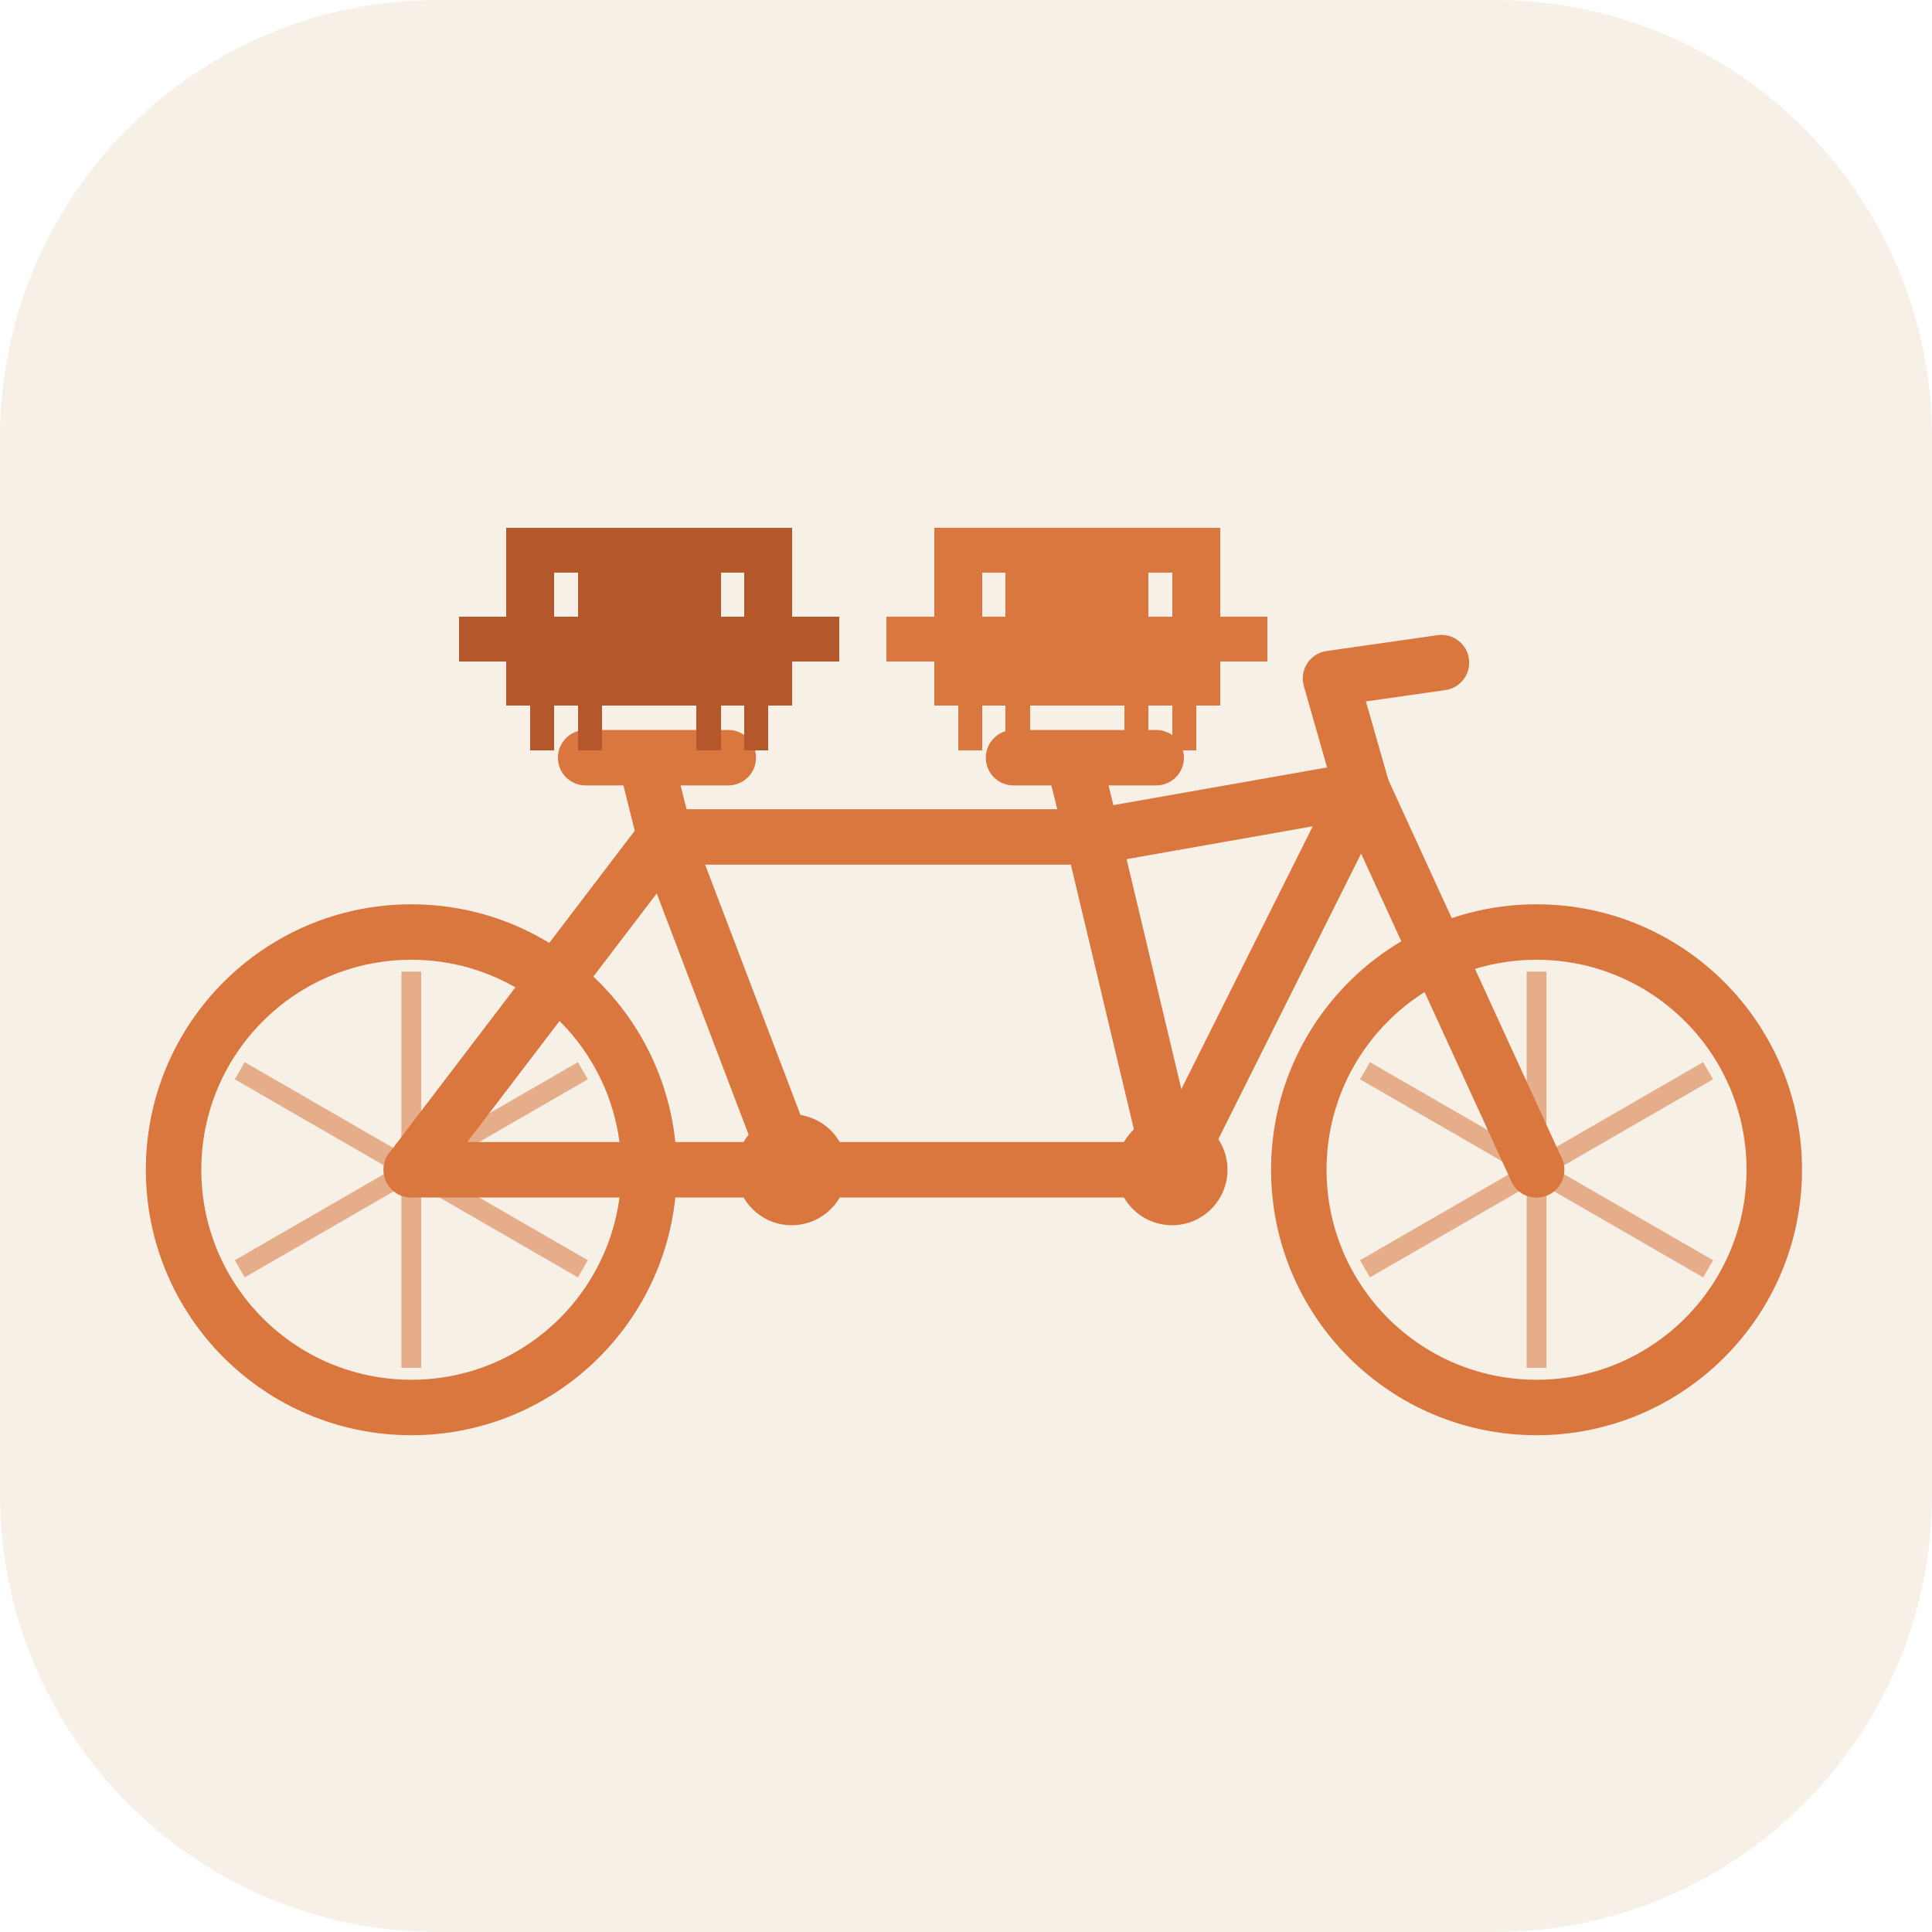
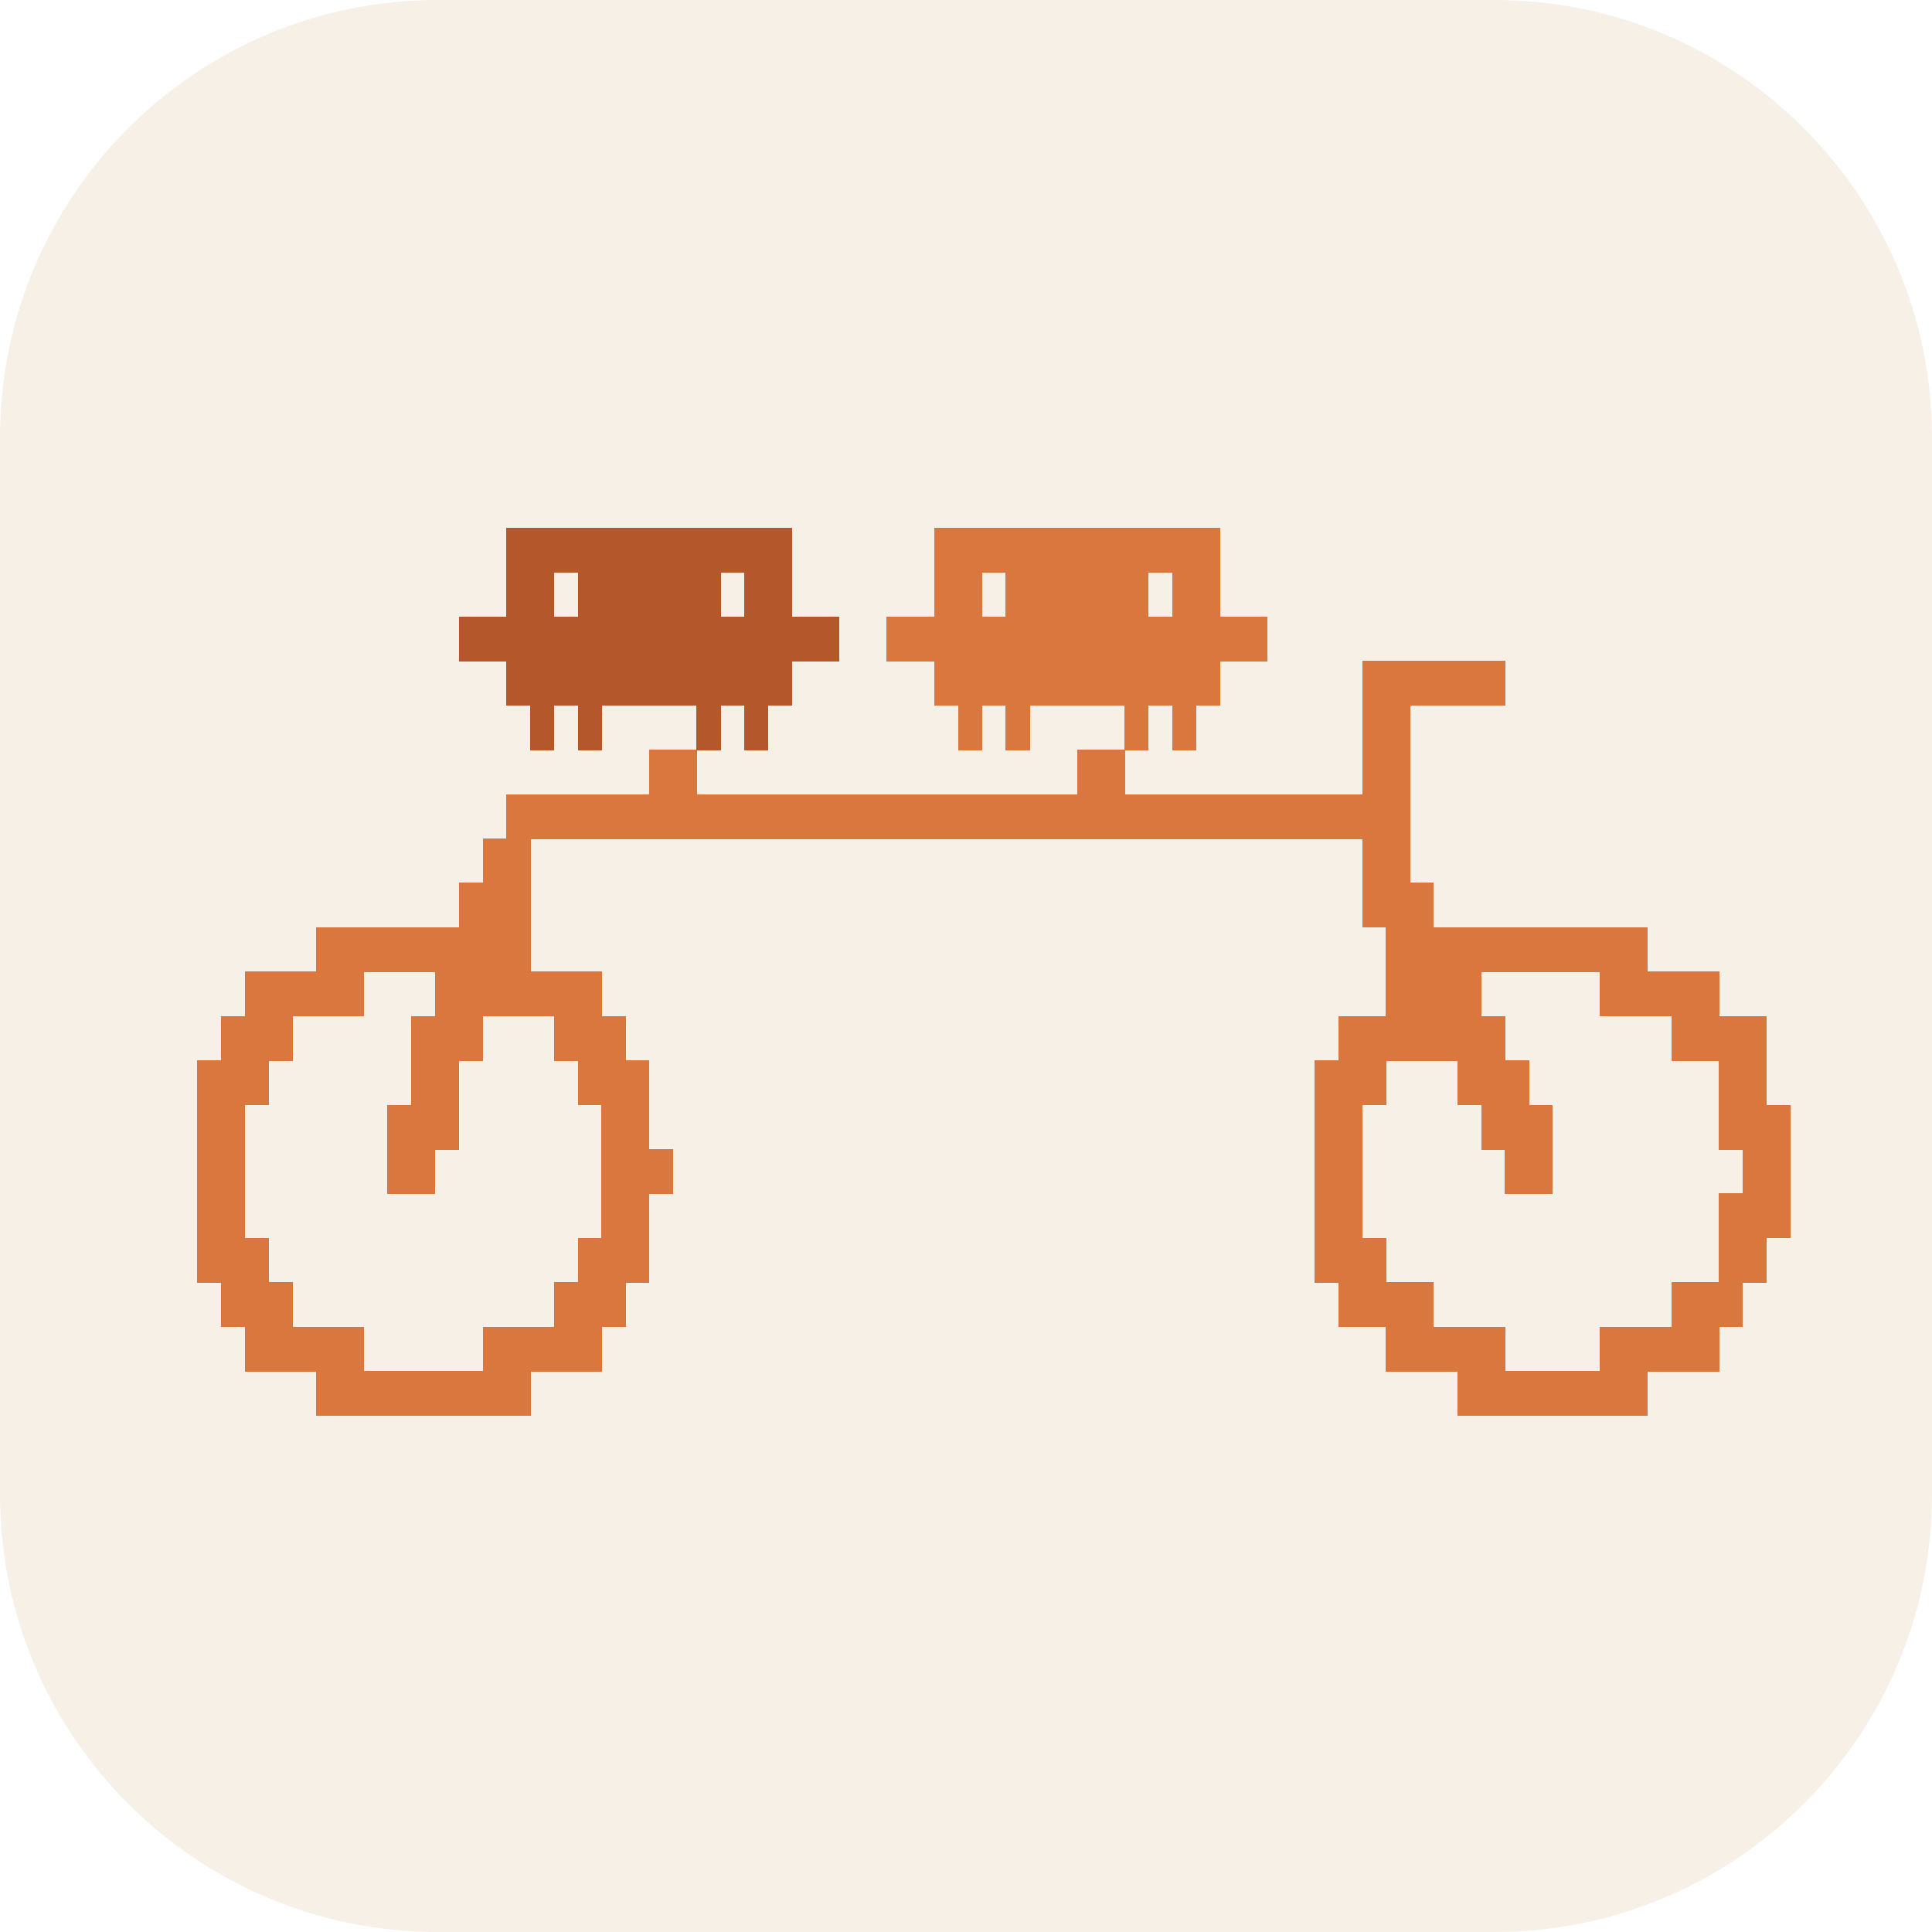
<svg xmlns="http://www.w3.org/2000/svg" viewBox="0 0 256 256">
  <rect width="256" height="256" rx="58" fill="#F6F0E6" />
  <g transform="translate(2 50) scale(1.05)">
-     <g stroke="#D9773F" stroke-width="2.5" opacity=".55">
-       <line x1="50" y1="75" x2="50" y2="125" transform="rotate(0 50 100)" />
-       <line x1="50" y1="75" x2="50" y2="125" transform="rotate(60 50 100)" />
-       <line x1="50" y1="75" x2="50" y2="125" transform="rotate(120 50 100)" />
+     <g fill="#D9773F" shape-rendering="crispEdges">
+       <rect x="23.0" y="86.2" width="3.05" height="5.65" />
+       <rect x="23.0" y="91.8" width="3.05" height="5.65" />
+       <rect x="23.0" y="97.4" width="3.05" height="5.65" />
+       <rect x="23.0" y="103.0" width="3.05" height="5.65" />
+       <rect x="23.0" y="108.6" width="3.05" height="5.65" />
+       <rect x="26.0" y="80.6" width="3.05" height="5.65" />
+       <rect x="26.0" y="86.2" width="3.05" height="5.65" />
+       <rect x="26.0" y="91.8" width="3.05" height="5.65" />
+       <rect x="26.0" y="97.4" width="3.05" height="5.65" />
+       <rect x="26.0" y="103.0" width="3.05" height="5.65" />
+       <rect x="26.0" y="108.6" width="3.05" height="5.65" />
+       <rect x="26.0" y="114.2" width="3.05" height="5.65" />
+       <rect x="29.0" y="75.0" width="3.05" height="5.65" />
+       <rect x="29.0" y="80.6" width="3.05" height="5.65" />
+       <rect x="29.0" y="86.2" width="3.05" height="5.65" />
+       <rect x="29.0" y="108.6" width="3.05" height="5.65" />
+       <rect x="29.0" y="114.2" width="3.05" height="5.65" />
+       <rect x="29.0" y="119.8" width="3.05" height="5.65" />
+       <rect x="32.0" y="75.0" width="3.05" height="5.65" />
+       <rect x="32.0" y="80.6" width="3.05" height="5.65" />
+       <rect x="32.0" y="114.2" width="3.05" height="5.65" />
+       <rect x="32.0" y="119.8" width="3.05" height="5.65" />
+       <rect x="35.0" y="75.0" width="3.05" height="5.65" />
+       <rect x="35.0" y="119.8" width="3.05" height="5.65" />
+       <rect x="38.0" y="69.4" width="3.05" height="5.65" />
+       <rect x="38.0" y="75.0" width="3.05" height="5.65" />
+       <rect x="38.0" y="119.8" width="3.05" height="5.65" />
+       <rect x="38.0" y="125.4" width="3.05" height="5.65" />
+       <rect x="41.0" y="69.4" width="3.05" height="5.65" />
+       <rect x="41.0" y="75.0" width="3.05" height="5.65" />
+       <rect x="41.0" y="119.8" width="3.05" height="5.65" />
+       <rect x="41.0" y="125.4" width="3.05" height="5.65" />
+       <rect x="44.0" y="69.4" width="3.05" height="5.65" />
+       <rect x="44.0" y="125.4" width="3.05" height="5.65" />
+       <rect x="47.0" y="69.4" width="3.05" height="5.65" />
+       <rect x="47.0" y="91.8" width="3.05" height="5.65" />
+       <rect x="47.0" y="97.4" width="3.05" height="5.65" />
+       <rect x="47.0" y="125.4" width="3.05" height="5.65" />
+       <rect x="50.0" y="69.4" width="3.05" height="5.65" />
+       <rect x="50.0" y="80.6" width="3.05" height="5.65" />
+       <rect x="50.0" y="86.2" width="3.05" height="5.65" />
+       <rect x="50.0" y="91.8" width="3.05" height="5.65" />
+       <rect x="50.0" y="97.4" width="3.05" height="5.65" />
+       <rect x="50.0" y="125.4" width="3.05" height="5.65" />
+       <rect x="53.0" y="69.4" width="3.05" height="5.65" />
+       <rect x="53.0" y="75.0" width="3.05" height="5.65" />
+       <rect x="53.0" y="80.6" width="3.05" height="5.65" />
+       <rect x="53.0" y="86.2" width="3.05" height="5.65" />
+       <rect x="53.0" y="91.8" width="3.05" height="5.65" />
+       <rect x="53.0" y="125.4" width="3.05" height="5.65" />
+       <rect x="56.0" y="63.8" width="3.05" height="5.65" />
+       <rect x="56.0" y="69.4" width="3.05" height="5.65" />
+       <rect x="56.0" y="75.0" width="3.05" height="5.65" />
+       <rect x="56.0" y="80.6" width="3.05" height="5.65" />
+       <rect x="56.0" y="125.4" width="3.05" height="5.65" />
+       <rect x="59.0" y="58.2" width="3.05" height="5.65" />
+       <rect x="59.0" y="63.8" width="3.05" height="5.65" />
+       <rect x="59.0" y="69.4" width="3.05" height="5.65" />
+       <rect x="59.0" y="75.0" width="3.05" height="5.65" />
+       <rect x="59.0" y="119.8" width="3.05" height="5.65" />
+       <rect x="59.0" y="125.4" width="3.05" height="5.65" />
+       <rect x="62.0" y="52.6" width="3.05" height="5.65" />
+       <rect x="62.0" y="58.2" width="3.05" height="5.65" />
+       <rect x="62.0" y="63.8" width="3.05" height="5.65" />
+       <rect x="62.0" y="69.4" width="3.05" height="5.65" />
+       <rect x="62.0" y="75.0" width="3.05" height="5.65" />
+       <rect x="62.0" y="119.8" width="3.05" height="5.65" />
+       <rect x="62.0" y="125.4" width="3.05" height="5.65" />
+       <rect x="65.0" y="52.6" width="3.05" height="5.65" />
+       <rect x="65.0" y="75.0" width="3.05" height="5.65" />
+       <rect x="65.0" y="119.8" width="3.05" height="5.65" />
+       <rect x="68.0" y="52.6" width="3.05" height="5.65" />
+       <rect x="68.0" y="75.0" width="3.05" height="5.65" />
+       <rect x="68.0" y="80.6" width="3.05" height="5.65" />
+       <rect x="68.0" y="114.2" width="3.05" height="5.65" />
+       <rect x="68.0" y="119.8" width="3.05" height="5.65" />
+       <rect x="71.0" y="52.6" width="3.05" height="5.65" />
+       <rect x="71.0" y="75.0" width="3.05" height="5.65" />
+       <rect x="71.0" y="80.6" width="3.05" height="5.65" />
+       <rect x="71.0" y="86.2" width="3.05" height="5.65" />
+       <rect x="71.0" y="108.6" width="3.05" height="5.65" />
+       <rect x="71.0" y="114.2" width="3.05" height="5.65" />
+       <rect x="71.0" y="119.8" width="3.05" height="5.65" />
+       <rect x="74.0" y="52.6" width="3.05" height="5.65" />
+       <rect x="74.0" y="80.6" width="3.05" height="5.65" />
+       <rect x="74.0" y="86.2" width="3.05" height="5.65" />
+       <rect x="74.0" y="91.8" width="3.05" height="5.65" />
+       <rect x="74.0" y="97.4" width="3.05" height="5.65" />
+       <rect x="74.0" y="103.0" width="3.05" height="5.65" />
+       <rect x="74.0" y="108.6" width="3.05" height="5.65" />
+       <rect x="74.0" y="114.2" width="3.05" height="5.65" />
+       <rect x="77.0" y="52.6" width="3.05" height="5.65" />
+       <rect x="77.0" y="86.2" width="3.05" height="5.65" />
+       <rect x="77.0" y="91.8" width="3.05" height="5.65" />
+       <rect x="77.0" y="97.4" width="3.05" height="5.65" />
+       <rect x="77.0" y="103.0" width="3.05" height="5.65" />
+       <rect x="77.0" y="108.6" width="3.05" height="5.65" />
+       <rect x="80.0" y="47.0" width="3.05" height="5.65" />
+       <rect x="80.0" y="52.6" width="3.05" height="5.65" />
+       <rect x="80.0" y="97.4" width="3.05" height="5.65" />
+       <rect x="83.0" y="47.0" width="3.05" height="5.65" />
+       <rect x="83.0" y="52.6" width="3.05" height="5.65" />
+       <rect x="86.0" y="52.6" width="3.05" height="5.65" />
+       <rect x="89.0" y="52.6" width="3.05" height="5.65" />
+       <rect x="92.0" y="52.6" width="3.05" height="5.65" />
+       <rect x="95.0" y="52.6" width="3.05" height="5.65" />
+       <rect x="98.0" y="52.6" width="3.05" height="5.65" />
+       <rect x="101.0" y="52.6" width="3.05" height="5.65" />
+       <rect x="104.0" y="52.6" width="3.05" height="5.65" />
+       <rect x="107.0" y="52.6" width="3.05" height="5.65" />
+       <rect x="110.0" y="52.6" width="3.05" height="5.65" />
+       <rect x="113.0" y="52.6" width="3.05" height="5.65" />
+       <rect x="116.0" y="52.6" width="3.05" height="5.65" />
+       <rect x="119.0" y="52.6" width="3.05" height="5.65" />
+       <rect x="122.0" y="52.6" width="3.05" height="5.65" />
+       <rect x="125.0" y="52.6" width="3.05" height="5.65" />
+       <rect x="128.0" y="52.6" width="3.05" height="5.65" />
+       <rect x="131.0" y="52.6" width="3.05" height="5.65" />
+       <rect x="134.0" y="47.0" width="3.05" height="5.65" />
+       <rect x="134.0" y="52.6" width="3.05" height="5.65" />
+       <rect x="137.0" y="47.0" width="3.05" height="5.65" />
+       <rect x="137.0" y="52.6" width="3.05" height="5.65" />
+       <rect x="140.0" y="52.6" width="3.05" height="5.65" />
+       <rect x="143.0" y="52.6" width="3.05" height="5.65" />
+       <rect x="146.0" y="52.6" width="3.05" height="5.65" />
+       <rect x="149.0" y="52.6" width="3.05" height="5.65" />
+       <rect x="152.0" y="52.6" width="3.05" height="5.65" />
+       <rect x="155.0" y="52.6" width="3.05" height="5.65" />
+       <rect x="158.0" y="52.6" width="3.05" height="5.65" />
+       <rect x="161.0" y="52.6" width="3.05" height="5.65" />
+       <rect x="164.0" y="52.6" width="3.05" height="5.65" />
+       <rect x="164.0" y="86.2" width="3.05" height="5.65" />
+       <rect x="164.0" y="91.8" width="3.05" height="5.65" />
+       <rect x="164.0" y="97.4" width="3.05" height="5.65" />
+       <rect x="164.0" y="103.0" width="3.05" height="5.65" />
+       <rect x="164.0" y="108.6" width="3.05" height="5.65" />
+       <rect x="167.0" y="52.6" width="3.05" height="5.65" />
+       <rect x="167.0" y="80.6" width="3.05" height="5.65" />
+       <rect x="167.0" y="86.2" width="3.05" height="5.65" />
+       <rect x="167.0" y="91.8" width="3.05" height="5.65" />
+       <rect x="167.0" y="97.4" width="3.05" height="5.65" />
+       <rect x="167.0" y="103.0" width="3.05" height="5.65" />
+       <rect x="167.0" y="108.6" width="3.05" height="5.65" />
+       <rect x="167.0" y="114.2" width="3.05" height="5.65" />
+       <rect x="170.0" y="35.8" width="3.05" height="5.65" />
+       <rect x="170.0" y="41.4" width="3.05" height="5.65" />
+       <rect x="170.0" y="47.0" width="3.05" height="5.65" />
+       <rect x="170.0" y="52.6" width="3.05" height="5.65" />
+       <rect x="170.0" y="58.2" width="3.05" height="5.65" />
+       <rect x="170.0" y="63.8" width="3.05" height="5.65" />
+       <rect x="170.0" y="80.6" width="3.05" height="5.65" />
+       <rect x="170.0" y="86.2" width="3.05" height="5.65" />
+       <rect x="170.0" y="108.6" width="3.05" height="5.65" />
+       <rect x="170.0" y="114.2" width="3.05" height="5.65" />
+       <rect x="173.0" y="35.8" width="3.05" height="5.65" />
+       <rect x="173.0" y="41.4" width="3.05" height="5.65" />
+       <rect x="173.0" y="47.0" width="3.05" height="5.65" />
+       <rect x="173.0" y="52.6" width="3.05" height="5.65" />
+       <rect x="173.0" y="58.2" width="3.05" height="5.65" />
+       <rect x="173.0" y="63.8" width="3.05" height="5.65" />
+       <rect x="173.0" y="69.4" width="3.05" height="5.65" />
+       <rect x="173.0" y="75.0" width="3.05" height="5.65" />
+       <rect x="173.0" y="80.6" width="3.05" height="5.65" />
+       <rect x="173.0" y="114.2" width="3.05" height="5.65" />
+       <rect x="173.0" y="119.8" width="3.05" height="5.65" />
+       <rect x="176.0" y="35.8" width="3.05" height="5.65" />
+       <rect x="176.0" y="63.8" width="3.05" height="5.65" />
+       <rect x="176.0" y="69.4" width="3.05" height="5.65" />
+       <rect x="176.0" y="75.0" width="3.05" height="5.65" />
+       <rect x="176.0" y="80.6" width="3.05" height="5.65" />
+       <rect x="176.0" y="114.2" width="3.05" height="5.65" />
+       <rect x="176.0" y="119.8" width="3.05" height="5.65" />
+       <rect x="179.0" y="35.8" width="3.05" height="5.65" />
+       <rect x="179.0" y="69.4" width="3.05" height="5.65" />
+       <rect x="179.0" y="75.0" width="3.05" height="5.65" />
+       <rect x="179.0" y="80.6" width="3.05" height="5.65" />
+       <rect x="179.0" y="119.8" width="3.05" height="5.65" />
+       <rect x="182.0" y="35.8" width="3.05" height="5.65" />
+       <rect x="182.0" y="69.4" width="3.05" height="5.65" />
+       <rect x="182.0" y="75.0" width="3.05" height="5.65" />
+       <rect x="182.0" y="80.6" width="3.05" height="5.65" />
+       <rect x="182.0" y="86.2" width="3.05" height="5.65" />
+       <rect x="182.0" y="119.8" width="3.05" height="5.65" />
+       <rect x="182.0" y="125.4" width="3.05" height="5.65" />
+       <rect x="185.0" y="35.8" width="3.05" height="5.65" />
+       <rect x="185.0" y="69.4" width="3.05" height="5.65" />
+       <rect x="185.0" y="80.6" width="3.05" height="5.65" />
+       <rect x="185.0" y="86.2" width="3.05" height="5.65" />
+       <rect x="185.0" y="91.8" width="3.05" height="5.65" />
+       <rect x="185.0" y="119.8" width="3.05" height="5.65" />
+       <rect x="185.0" y="125.4" width="3.05" height="5.65" />
+       <rect x="188.0" y="69.4" width="3.05" height="5.65" />
+       <rect x="188.0" y="86.2" width="3.05" height="5.65" />
+       <rect x="188.0" y="91.8" width="3.05" height="5.65" />
+       <rect x="188.0" y="97.4" width="3.05" height="5.65" />
+       <rect x="188.0" y="125.4" width="3.05" height="5.65" />
+       <rect x="191.0" y="69.4" width="3.05" height="5.65" />
+       <rect x="191.0" y="91.8" width="3.05" height="5.65" />
+       <rect x="191.0" y="97.4" width="3.05" height="5.65" />
+       <rect x="191.0" y="125.4" width="3.05" height="5.65" />
+       <rect x="194.0" y="69.4" width="3.05" height="5.65" />
+       <rect x="194.0" y="125.4" width="3.05" height="5.65" />
+       <rect x="197.0" y="69.4" width="3.05" height="5.65" />
+       <rect x="197.0" y="125.4" width="3.05" height="5.65" />
+       <rect x="200.0" y="69.4" width="3.05" height="5.65" />
+       <rect x="200.0" y="75.0" width="3.05" height="5.65" />
+       <rect x="200.0" y="119.8" width="3.05" height="5.65" />
+       <rect x="200.0" y="125.4" width="3.05" height="5.65" />
+       <rect x="203.0" y="69.4" width="3.05" height="5.65" />
+       <rect x="203.0" y="75.0" width="3.05" height="5.65" />
+       <rect x="203.0" y="119.8" width="3.05" height="5.65" />
+       <rect x="203.0" y="125.4" width="3.05" height="5.65" />
+       <rect x="206.0" y="75.0" width="3.05" height="5.65" />
+       <rect x="206.0" y="119.8" width="3.05" height="5.65" />
+       <rect x="209.0" y="75.0" width="3.05" height="5.65" />
+       <rect x="209.0" y="80.6" width="3.05" height="5.65" />
+       <rect x="209.0" y="114.2" width="3.05" height="5.65" />
+       <rect x="209.0" y="119.8" width="3.05" height="5.65" />
+       <rect x="212.0" y="75.0" width="3.05" height="5.65" />
+       <rect x="212.0" y="80.6" width="3.05" height="5.65" />
+       <rect x="212.0" y="114.2" width="3.05" height="5.65" />
+       <rect x="212.0" y="119.8" width="3.05" height="5.65" />
+       <rect x="215.0" y="80.6" width="3.05" height="5.65" />
+       <rect x="215.0" y="86.2" width="3.05" height="5.65" />
+       <rect x="215.0" y="91.8" width="3.05" height="5.65" />
+       <rect x="215.0" y="103.0" width="3.05" height="5.65" />
+       <rect x="215.0" y="108.6" width="3.05" height="5.65" />
+       <rect x="215.0" y="114.2" width="3.05" height="5.65" />
+       <rect x="218.0" y="80.6" width="3.05" height="5.65" />
+       <rect x="218.0" y="86.2" width="3.05" height="5.65" />
+       <rect x="218.0" y="91.8" width="3.05" height="5.65" />
+       <rect x="218.0" y="97.4" width="3.05" height="5.65" />
+       <rect x="218.0" y="103.0" width="3.05" height="5.65" />
+       <rect x="218.0" y="108.6" width="3.05" height="5.65" />
+       <rect x="221.0" y="91.8" width="3.05" height="5.65" />
+       <rect x="221.0" y="97.4" width="3.05" height="5.65" />
+       <rect x="221.0" y="103.0" width="3.05" height="5.65" />
    </g>
-     <circle cx="50" cy="100" r="30" stroke="#D9773F" stroke-width="7" fill="none" />
-     <circle cx="50" cy="100" r="3.5" fill="#D9773F" />
-     <g stroke="#D9773F" stroke-width="2.5" opacity=".55">
-       <line x1="192" y1="75" x2="192" y2="125" transform="rotate(0 192 100)" />
-       <line x1="192" y1="75" x2="192" y2="125" transform="rotate(60 192 100)" />
-       <line x1="192" y1="75" x2="192" y2="125" transform="rotate(120 192 100)" />
-     </g>
-     <circle cx="192" cy="100" r="30" stroke="#D9773F" stroke-width="7" fill="none" />
-     <circle cx="192" cy="100" r="3.5" fill="#D9773F" />
-     <g fill="none" stroke="#D9773F" stroke-width="7" stroke-linecap="round" stroke-linejoin="round">
-       <path d="M50 100 L82 58 L98 100 Z" />
-       <path d="M82 58 L136 58 L146 100 L98 100" />
-       <path d="M136 58 L170 52 M146 100 L170 52 L192 100" />
-       <path d="M170 52 L166 38 L180 36" />
-       <path d="M136 58 L134 50 M82 58 L80 50" />
-       <path d="M72 48 H90 M126 48 H144" />
-     </g>
-     <circle cx="98" cy="100" r="7" fill="#D9773F" />
-     <circle cx="146" cy="100" r="7" fill="#D9773F" />
    <g class="bob" fill="#B4572A" shape-rendering="crispEdges">
      <rect x="62.0" y="19.0" width="3.05" height="5.65" />
      <rect x="65.0" y="19.0" width="3.05" height="5.65" />
      <rect x="68.0" y="19.0" width="3.05" height="5.65" />
      <rect x="71.0" y="19.0" width="3.05" height="5.65" />
      <rect x="74.0" y="19.0" width="3.05" height="5.65" />
      <rect x="77.0" y="19.0" width="3.05" height="5.65" />
      <rect x="80.0" y="19.0" width="3.05" height="5.65" />
      <rect x="83.0" y="19.0" width="3.05" height="5.65" />
      <rect x="86.0" y="19.0" width="3.05" height="5.65" />
      <rect x="89.0" y="19.0" width="3.05" height="5.65" />
      <rect x="92.0" y="19.0" width="3.05" height="5.65" />
      <rect x="95.0" y="19.0" width="3.05" height="5.65" />
      <rect x="62.0" y="24.6" width="3.05" height="5.65" />
      <rect x="65.0" y="24.6" width="3.05" height="5.65" />
      <rect x="71.0" y="24.6" width="3.05" height="5.65" />
      <rect x="74.0" y="24.6" width="3.05" height="5.65" />
      <rect x="77.0" y="24.6" width="3.05" height="5.65" />
      <rect x="80.0" y="24.6" width="3.05" height="5.65" />
      <rect x="83.0" y="24.6" width="3.05" height="5.65" />
      <rect x="86.0" y="24.6" width="3.05" height="5.65" />
      <rect x="92.0" y="24.6" width="3.05" height="5.65" />
      <rect x="95.0" y="24.6" width="3.05" height="5.65" />
      <rect x="56.0" y="30.2" width="3.05" height="5.65" />
      <rect x="59.0" y="30.2" width="3.05" height="5.65" />
      <rect x="62.0" y="30.2" width="3.05" height="5.65" />
      <rect x="65.0" y="30.2" width="3.05" height="5.65" />
      <rect x="68.0" y="30.2" width="3.05" height="5.65" />
      <rect x="71.0" y="30.2" width="3.05" height="5.65" />
      <rect x="74.0" y="30.2" width="3.05" height="5.65" />
      <rect x="77.0" y="30.2" width="3.05" height="5.65" />
      <rect x="80.0" y="30.2" width="3.05" height="5.65" />
      <rect x="83.0" y="30.2" width="3.05" height="5.65" />
      <rect x="86.0" y="30.2" width="3.05" height="5.65" />
      <rect x="89.0" y="30.2" width="3.05" height="5.65" />
      <rect x="92.0" y="30.2" width="3.05" height="5.65" />
      <rect x="95.0" y="30.2" width="3.05" height="5.65" />
      <rect x="98.0" y="30.2" width="3.05" height="5.65" />
      <rect x="101.0" y="30.2" width="3.05" height="5.65" />
      <rect x="62.0" y="35.8" width="3.05" height="5.65" />
      <rect x="65.0" y="35.8" width="3.05" height="5.65" />
      <rect x="68.0" y="35.8" width="3.05" height="5.65" />
      <rect x="71.0" y="35.8" width="3.05" height="5.65" />
      <rect x="74.0" y="35.8" width="3.05" height="5.65" />
      <rect x="77.0" y="35.8" width="3.05" height="5.65" />
      <rect x="80.0" y="35.8" width="3.05" height="5.65" />
      <rect x="83.0" y="35.8" width="3.05" height="5.65" />
      <rect x="86.0" y="35.8" width="3.05" height="5.65" />
      <rect x="89.0" y="35.8" width="3.05" height="5.65" />
      <rect x="92.0" y="35.8" width="3.05" height="5.65" />
      <rect x="95.0" y="35.8" width="3.05" height="5.65" />
      <rect x="65.0" y="41.4" width="3.05" height="5.65" />
      <rect x="71.0" y="41.4" width="3.05" height="5.65" />
      <rect x="86.0" y="41.4" width="3.05" height="5.65" />
      <rect x="92.0" y="41.4" width="3.05" height="5.65" />
    </g>
    <g class="bob" fill="#D9773F" shape-rendering="crispEdges">
      <rect x="116.0" y="19.0" width="3.05" height="5.65" />
      <rect x="119.0" y="19.0" width="3.05" height="5.65" />
      <rect x="122.0" y="19.0" width="3.05" height="5.65" />
      <rect x="125.0" y="19.0" width="3.05" height="5.65" />
      <rect x="128.0" y="19.0" width="3.05" height="5.65" />
      <rect x="131.0" y="19.0" width="3.05" height="5.65" />
      <rect x="134.0" y="19.0" width="3.05" height="5.65" />
      <rect x="137.0" y="19.0" width="3.05" height="5.65" />
      <rect x="140.0" y="19.0" width="3.05" height="5.65" />
      <rect x="143.0" y="19.0" width="3.05" height="5.65" />
      <rect x="146.0" y="19.0" width="3.05" height="5.65" />
      <rect x="149.0" y="19.0" width="3.05" height="5.65" />
      <rect x="116.0" y="24.6" width="3.05" height="5.65" />
      <rect x="119.0" y="24.6" width="3.05" height="5.65" />
      <rect x="125.0" y="24.6" width="3.05" height="5.65" />
      <rect x="128.0" y="24.6" width="3.05" height="5.65" />
      <rect x="131.0" y="24.6" width="3.05" height="5.65" />
      <rect x="134.0" y="24.6" width="3.05" height="5.65" />
      <rect x="137.0" y="24.6" width="3.05" height="5.65" />
      <rect x="140.0" y="24.6" width="3.05" height="5.65" />
      <rect x="146.0" y="24.6" width="3.05" height="5.65" />
      <rect x="149.0" y="24.6" width="3.05" height="5.65" />
      <rect x="110.0" y="30.2" width="3.05" height="5.65" />
      <rect x="113.0" y="30.2" width="3.05" height="5.65" />
      <rect x="116.0" y="30.2" width="3.05" height="5.65" />
      <rect x="119.0" y="30.2" width="3.05" height="5.65" />
      <rect x="122.0" y="30.2" width="3.05" height="5.65" />
      <rect x="125.0" y="30.2" width="3.05" height="5.65" />
      <rect x="128.0" y="30.2" width="3.05" height="5.65" />
      <rect x="131.0" y="30.2" width="3.05" height="5.65" />
      <rect x="134.0" y="30.2" width="3.05" height="5.65" />
      <rect x="137.0" y="30.2" width="3.05" height="5.65" />
      <rect x="140.0" y="30.2" width="3.05" height="5.65" />
      <rect x="143.0" y="30.2" width="3.05" height="5.65" />
      <rect x="146.0" y="30.2" width="3.05" height="5.65" />
      <rect x="149.0" y="30.2" width="3.05" height="5.65" />
      <rect x="152.0" y="30.2" width="3.05" height="5.65" />
      <rect x="155.0" y="30.2" width="3.05" height="5.65" />
      <rect x="116.0" y="35.8" width="3.05" height="5.65" />
      <rect x="119.0" y="35.8" width="3.05" height="5.65" />
      <rect x="122.0" y="35.8" width="3.05" height="5.65" />
      <rect x="125.0" y="35.8" width="3.05" height="5.65" />
      <rect x="128.0" y="35.8" width="3.05" height="5.65" />
      <rect x="131.0" y="35.8" width="3.05" height="5.65" />
      <rect x="134.0" y="35.8" width="3.05" height="5.65" />
      <rect x="137.0" y="35.8" width="3.05" height="5.65" />
      <rect x="140.0" y="35.8" width="3.05" height="5.65" />
      <rect x="143.0" y="35.8" width="3.05" height="5.65" />
      <rect x="146.0" y="35.8" width="3.05" height="5.65" />
      <rect x="149.0" y="35.8" width="3.05" height="5.65" />
      <rect x="119.0" y="41.4" width="3.05" height="5.65" />
      <rect x="125.0" y="41.4" width="3.05" height="5.65" />
      <rect x="140.0" y="41.4" width="3.05" height="5.65" />
      <rect x="146.0" y="41.4" width="3.05" height="5.65" />
    </g>
  </g>
</svg>
